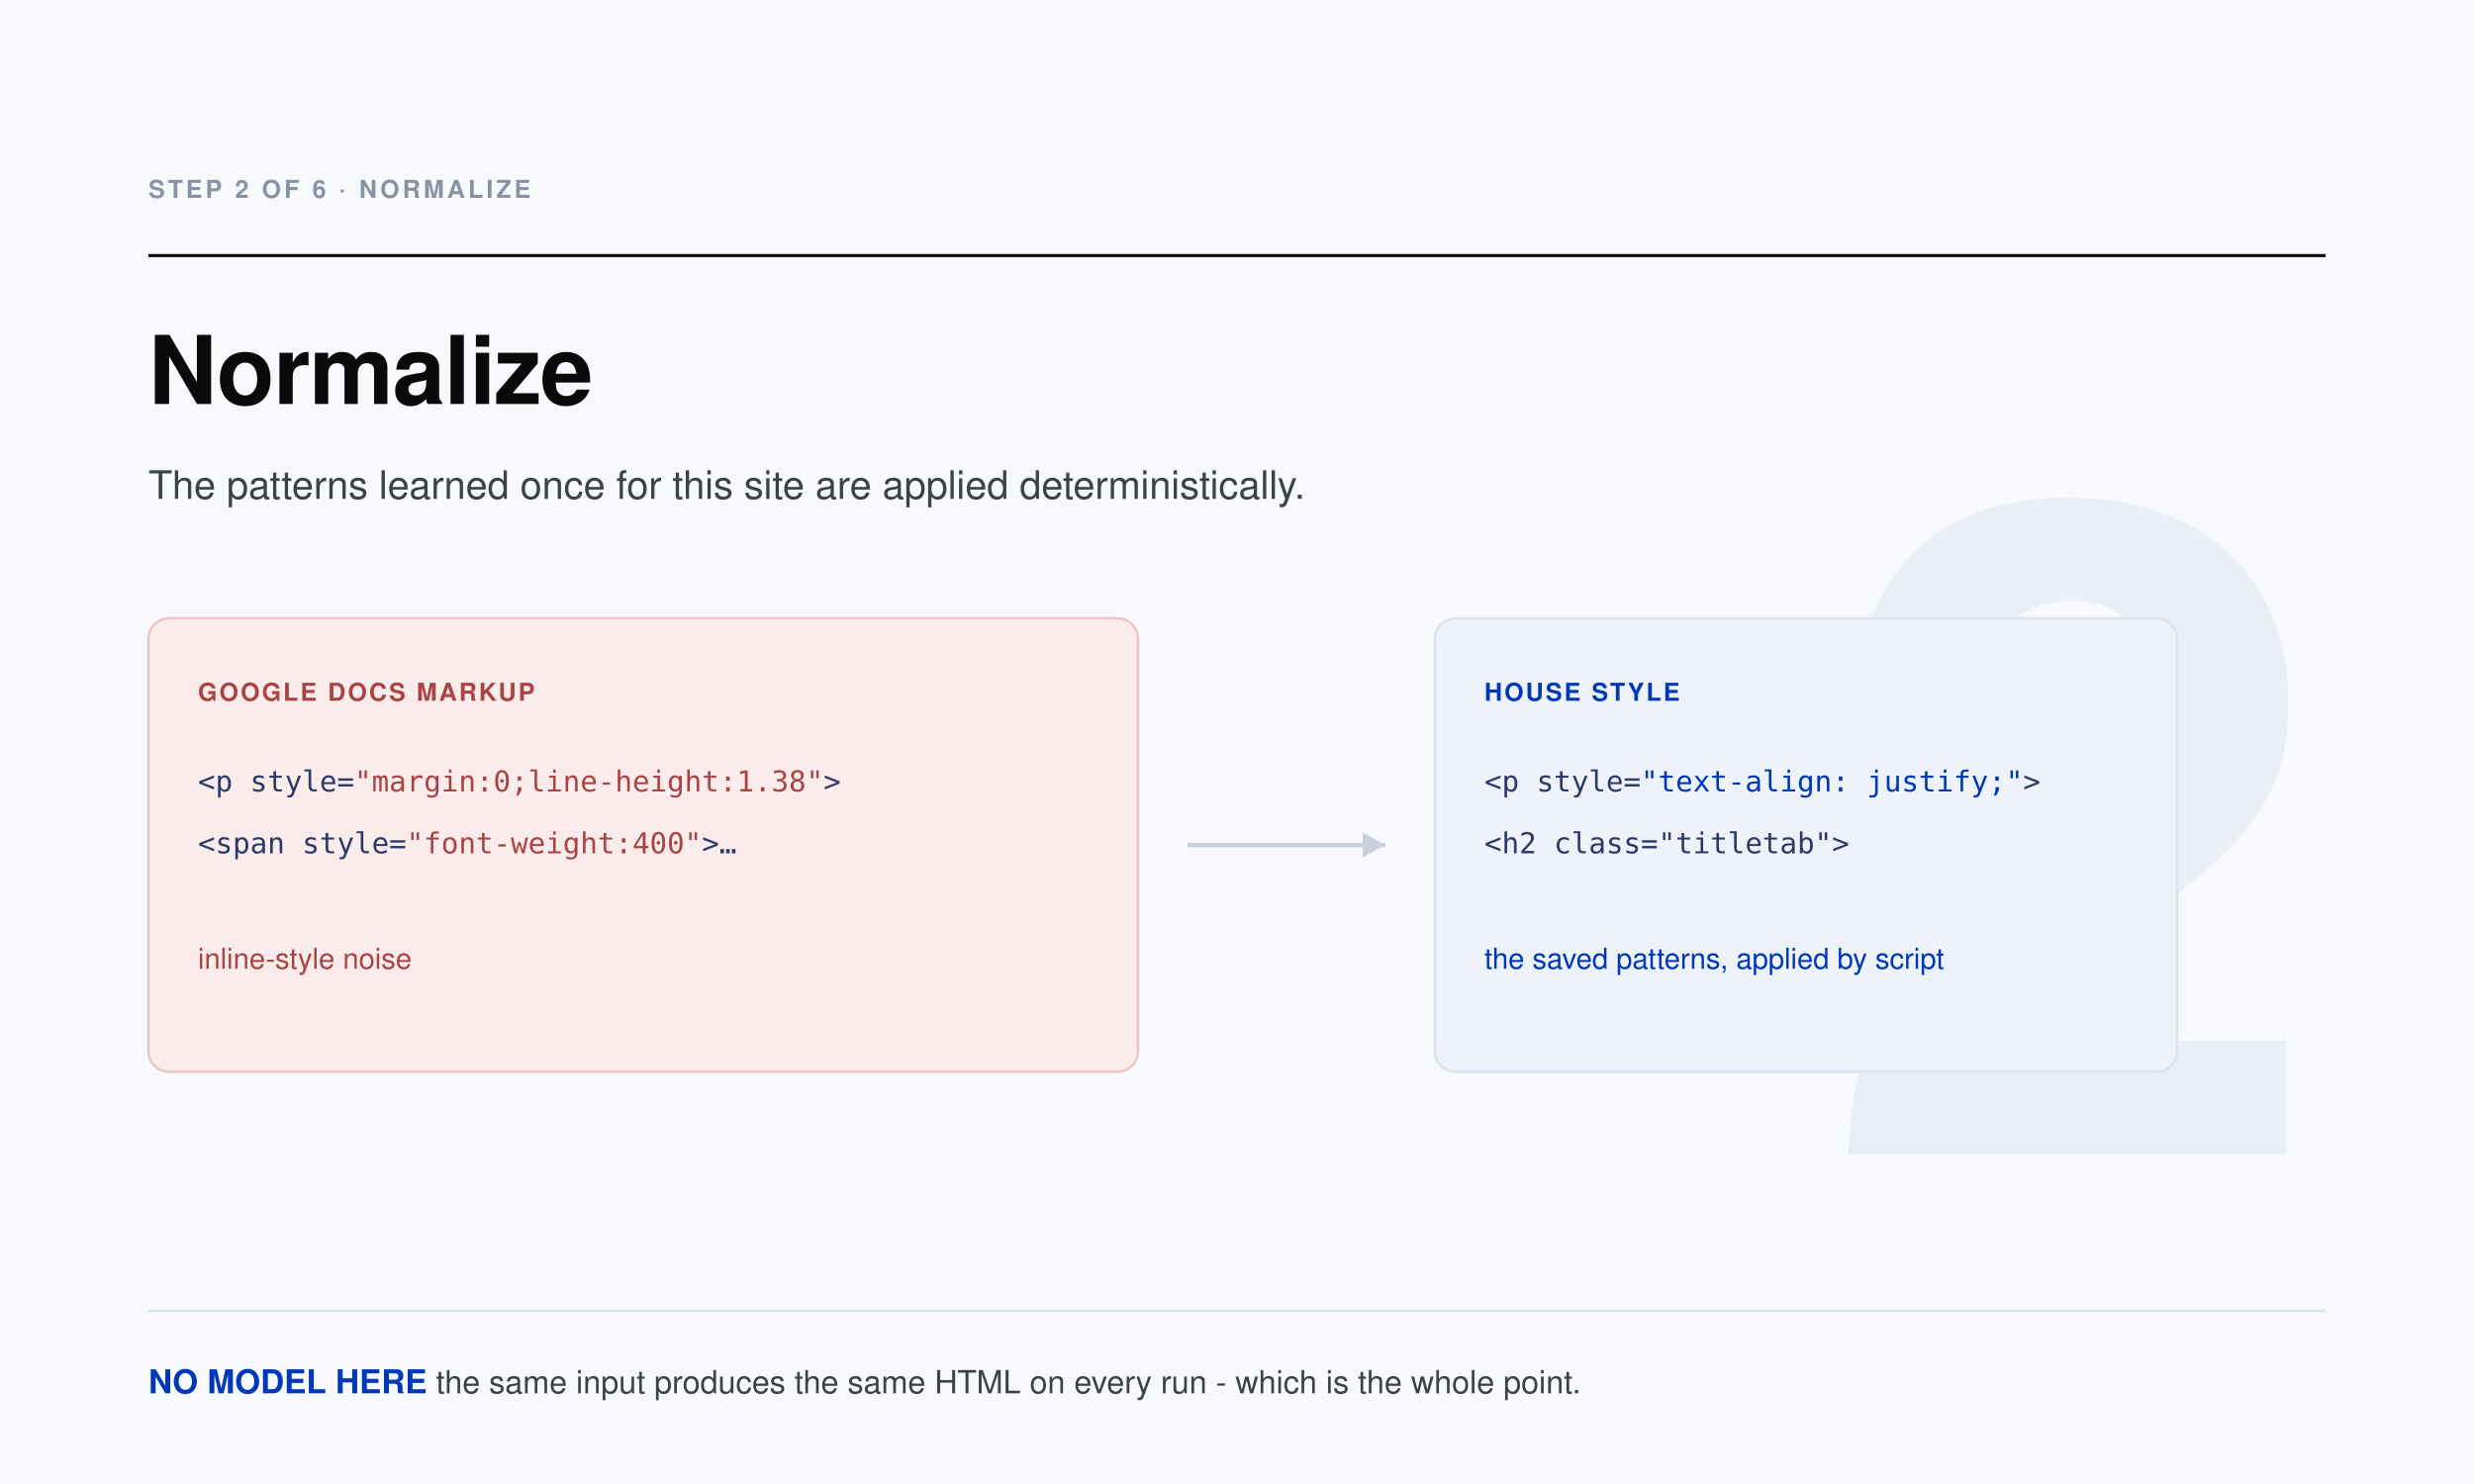
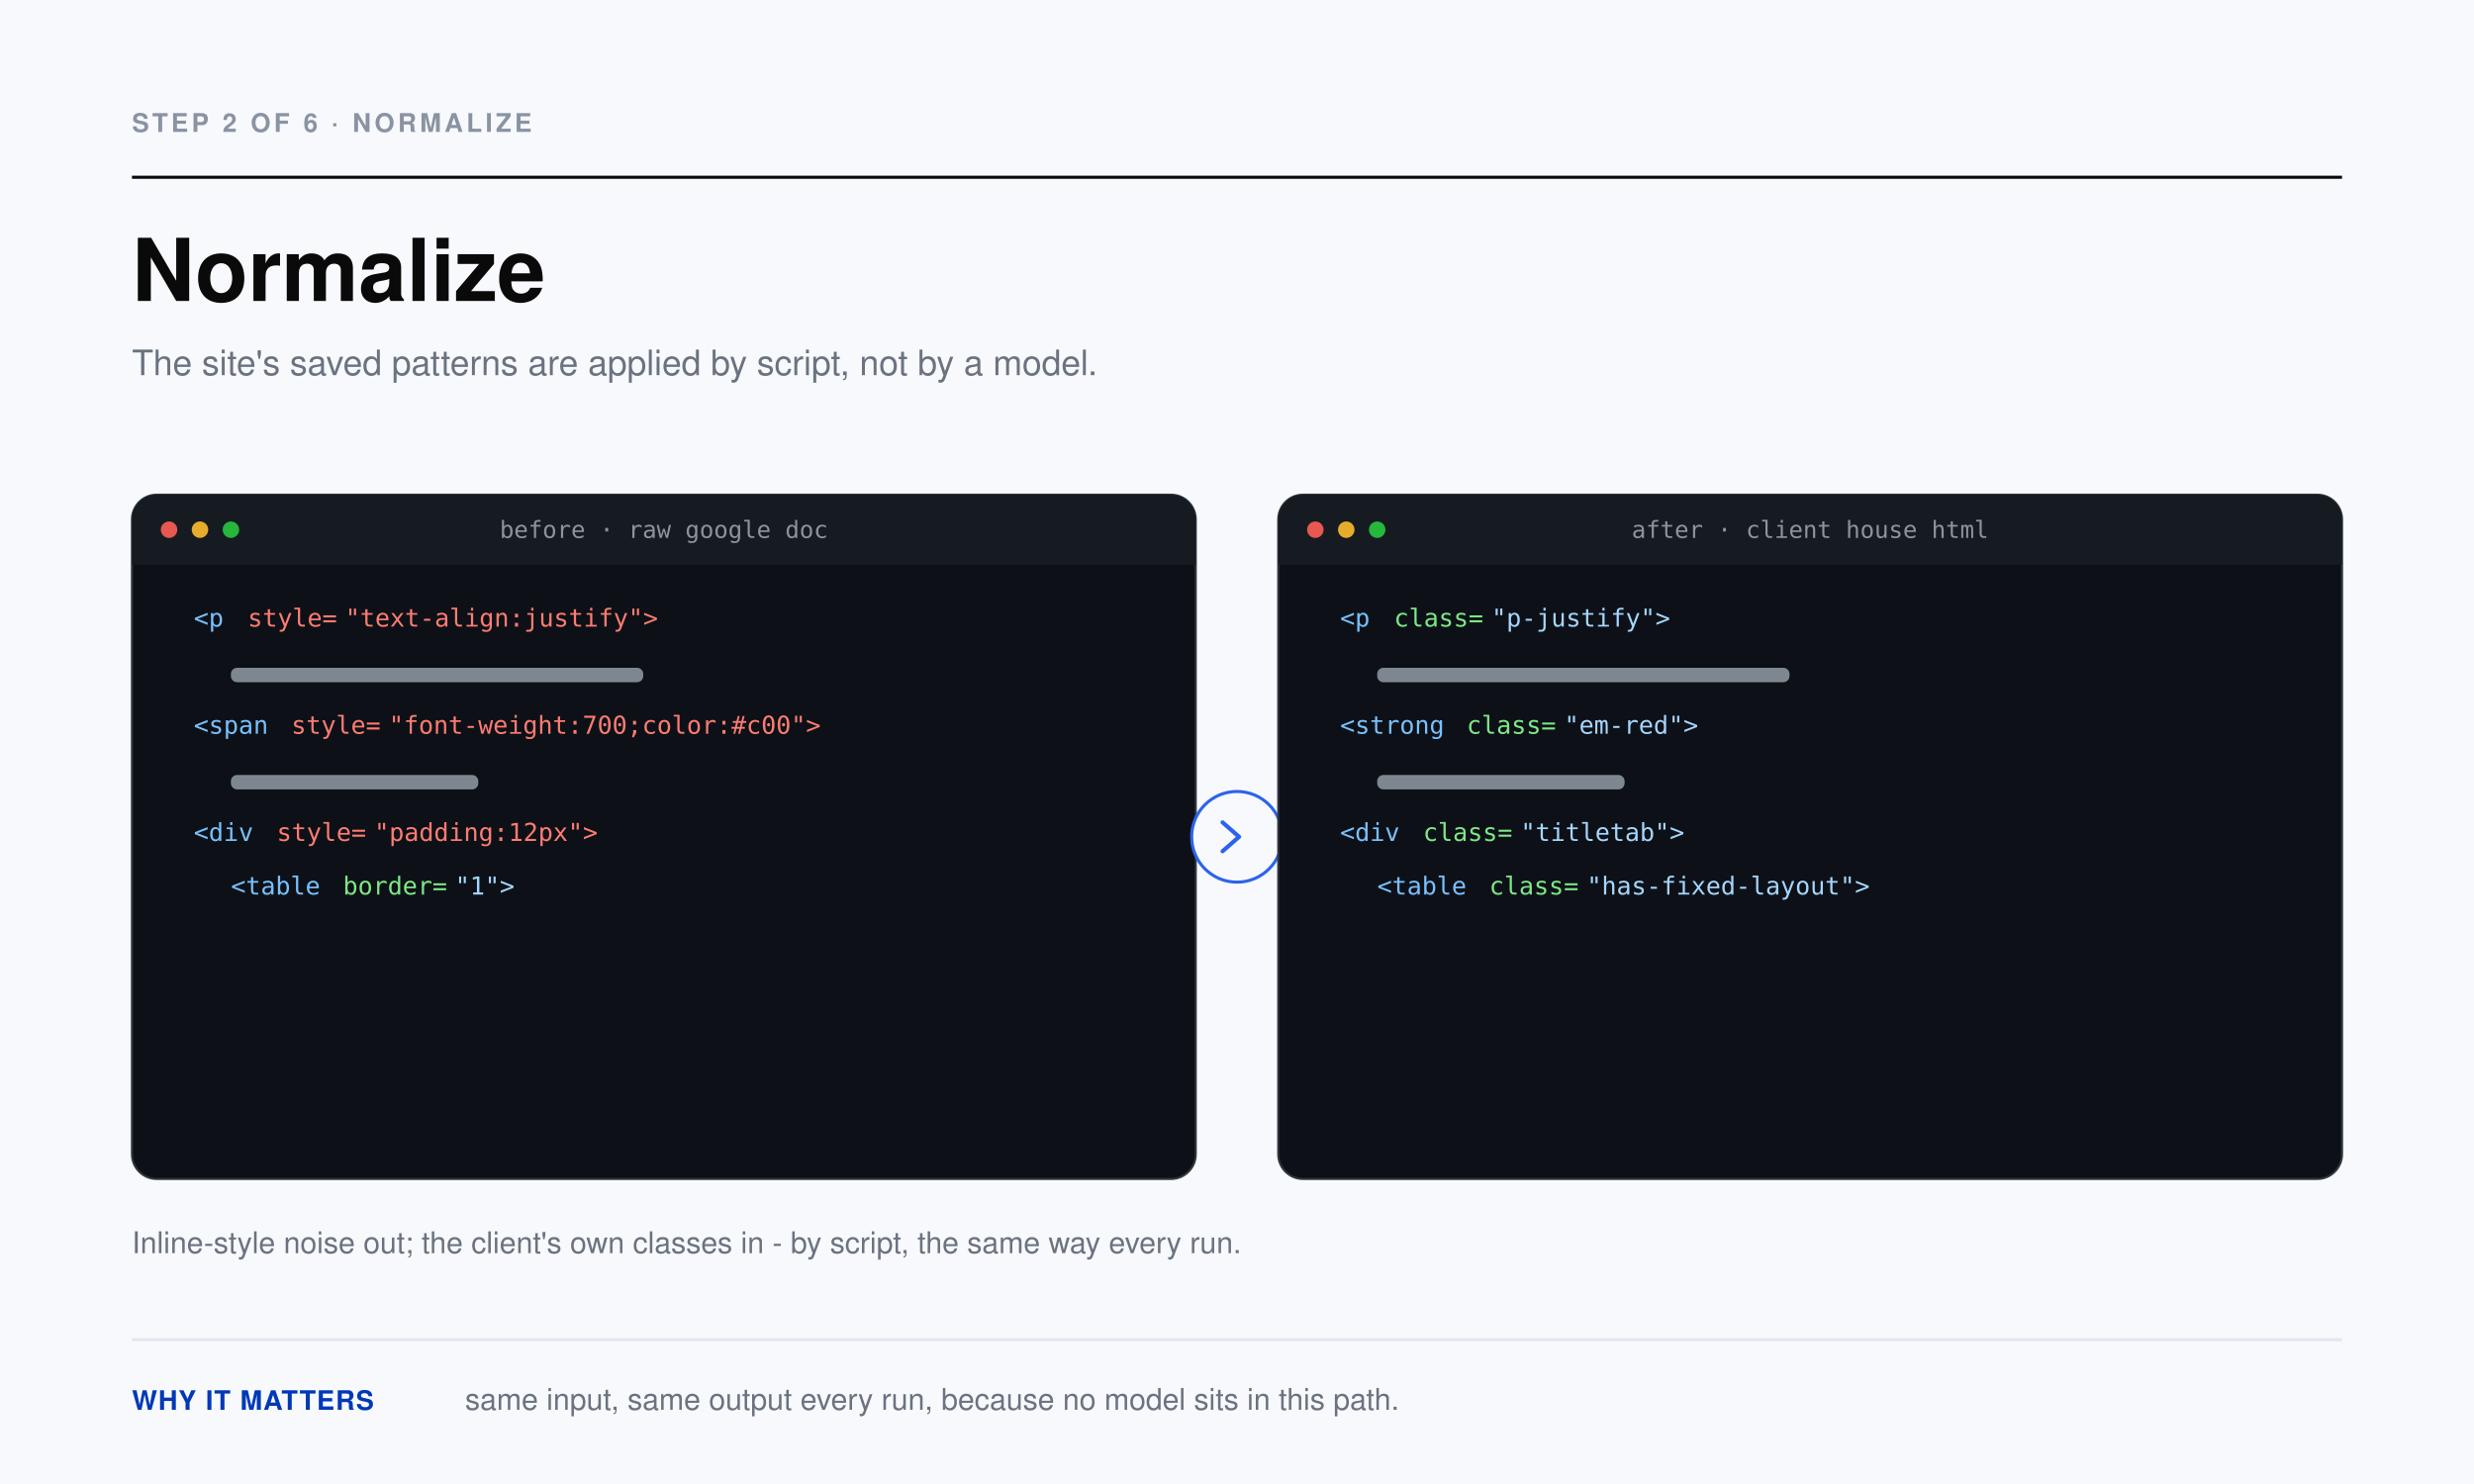
- <svg xmlns="http://www.w3.org/2000/svg" viewBox="0 0 1200 720" role="img" aria-label="Step 2 of the publishing pipeline: Normalize" font-family="Helvetica Neue, Helvetica, Arial, sans-serif">
-   <defs>
-     <style>.mono{font-family:ui-monospace,SFMono-Regular,Menlo,Consolas,monospace}</style>
-   </defs>
+ <svg xmlns="http://www.w3.org/2000/svg" viewBox="0 0 1200 720" role="img" aria-label="Normalize" font-family="Helvetica Neue, Helvetica, Arial, sans-serif">
  <rect width="1200" height="720" fill="#F7F9FC" />
-   <text x="1128" y="560" font-size="440" font-weight="800" fill="#EAEFF7" text-anchor="end" letter-spacing="-10">2</text>
-   <text x="72" y="96" font-size="12" font-weight="700" fill="#8A93A3" letter-spacing="1.5">STEP 2 OF 6 · NORMALIZE</text>
-   <line x1="72" y1="124" x2="1128" y2="124" stroke="#0A0A0A" stroke-width="1.5" />
-   <text x="72" y="196" font-size="46" font-weight="700" fill="#0A0A0A" letter-spacing="-0.5">Normalize</text>
-   <text x="72" y="242" font-size="19" fill="#3D4149">The patterns learned once for this site are applied deterministically.</text>
-   <rect x="72" y="300" width="480" height="220" rx="10" fill="#FBECEC" stroke="#EAC8C8" stroke-width="1.25" />
-   <text x="96" y="340" font-size="12" font-weight="700" fill="#A44" letter-spacing="1">GOOGLE DOCS MARKUP</text>
-   <text x="96" y="384" class="mono" font-size="14" fill="#2B3A67">&lt;p style=<tspan fill="#A44">"margin:0;line-height:1.38"</tspan>&gt;</text>
-   <text x="96" y="414" class="mono" font-size="14" fill="#2B3A67">&lt;span style=<tspan fill="#A44">"font-weight:400"</tspan>&gt;…</text>
-   <text x="96" y="470" font-size="14" font-weight="400" fill="#A44">inline-style noise</text>
-   <line x1="576" y1="410" x2="672" y2="410" stroke="#C8D0DC" stroke-width="2" />
-   <path d="M672 410 l-11 -6 v12 z" fill="#C8D0DC" />
-   <rect x="696" y="300" width="360" height="220" rx="10" fill="#EEF2FA" stroke="#DDE3EC" stroke-width="1.25" />
-   <text x="720" y="340" font-size="12" font-weight="700" fill="#0038B8" letter-spacing="1">HOUSE STYLE</text>
-   <text x="720" y="384" class="mono" font-size="14" fill="#2B3A67">&lt;p style=<tspan fill="#0038B8">"text-align: justify;"</tspan>&gt;</text>
-   <text x="720" y="414" class="mono" font-size="14" fill="#2B3A67">&lt;h2 class="titletab"&gt;</text>
-   <text x="720" y="470" font-size="14" font-weight="400" fill="#0038B8">the saved patterns, applied by script</text>
-   <line x1="72" y1="636" x2="1128" y2="636" stroke="#DDE3EC" stroke-width="1.25" />
-   <text x="72" y="676" font-size="15.5" fill="#3D4149">
-     <tspan font-size="16" font-weight="700" fill="#0038B8">NO MODEL HERE</tspan>   the same input produces the same HTML on every run - which is the whole point.</text>
+   <text x="64" y="64" font-size="12.5" font-weight="700" fill="#8A93A3" letter-spacing="1.6">STEP 2 OF 6  ·  NORMALIZE</text>
+   <line x1="64" y1="86" x2="1136" y2="86" stroke="#0A0A0A" stroke-width="1.5" />
+   <text x="64" y="146" font-size="42" font-weight="800" fill="#0A0A0A">Normalize</text>
+   <text x="64" y="182" font-size="17" font-weight="400" fill="#6B7280">The site's saved patterns are applied by script, not by a model.</text>
+   <rect x="64" y="240" width="516" height="332" rx="12" fill="#0D1117" stroke="#30363D" stroke-width="1" />
+   <path d="M64 274 v-22 a12 12 0 0 1 12 -12 h492 a12 12 0 0 1 12 12 v22 Z" fill="#161B22" />
+   <circle cx="82" cy="257" r="4" fill="#FF5F56" fill-opacity="0.9" />
+   <circle cx="97" cy="257" r="4" fill="#FEBC2E" fill-opacity="0.9" />
+   <circle cx="112" cy="257" r="4" fill="#28C840" fill-opacity="0.9" />
+   <text x="322.0" y="261" font-size="11.5" font-weight="400" fill="#8B949E" text-anchor="middle" font-family="ui-monospace, Consolas, monospace">before · raw google doc</text>
+   <text x="80" y="304" font-size="0" font-weight="400" fill="#3D4149" />
+   <text x="94" y="304" font-size="12" font-weight="400" fill="#79C0FF" font-family="ui-monospace, Consolas, monospace">&lt;p </text>
+   <text x="120.15" y="304" font-size="12" font-weight="400" fill="#FF7B72" font-family="ui-monospace, Consolas, monospace">style=</text>
+   <text x="167.45" y="304" font-size="12" font-weight="400" fill="#FF7B72" font-family="ui-monospace, Consolas, monospace">"text-align:justify"&gt;</text>
+   <text x="80" y="330" font-size="0" font-weight="400" fill="#3D4149" />
+   <rect x="112" y="324" width="200" height="7" rx="3" fill="#8B949E" fill-opacity="0.9" />
+   <text x="80" y="356" font-size="0" font-weight="400" fill="#3D4149" />
+   <text x="94" y="356" font-size="12" font-weight="400" fill="#79C0FF" font-family="ui-monospace, Consolas, monospace">&lt;span </text>
+   <text x="141.3" y="356" font-size="12" font-weight="400" fill="#FF7B72" font-family="ui-monospace, Consolas, monospace">style=</text>
+   <text x="188.6" y="356" font-size="12" font-weight="400" fill="#FF7B72" font-family="ui-monospace, Consolas, monospace">"font-weight:700;color:#c00"&gt;</text>
+   <text x="80" y="382" font-size="0" font-weight="400" fill="#3D4149" />
+   <rect x="112" y="376" width="120" height="7" rx="3" fill="#8B949E" fill-opacity="0.9" />
+   <text x="80" y="408" font-size="0" font-weight="400" fill="#3D4149" />
+   <text x="94" y="408" font-size="12" font-weight="400" fill="#79C0FF" font-family="ui-monospace, Consolas, monospace">&lt;div </text>
+   <text x="134.25" y="408" font-size="12" font-weight="400" fill="#FF7B72" font-family="ui-monospace, Consolas, monospace">style=</text>
+   <text x="181.55" y="408" font-size="12" font-weight="400" fill="#FF7B72" font-family="ui-monospace, Consolas, monospace">"padding:12px"&gt;</text>
+   <text x="80" y="434" font-size="0" font-weight="400" fill="#3D4149" />
+   <text x="112" y="434" font-size="12" font-weight="400" fill="#79C0FF" font-family="ui-monospace, Consolas, monospace">&lt;table </text>
+   <text x="166.35" y="434" font-size="12" font-weight="400" fill="#7EE787" font-family="ui-monospace, Consolas, monospace">border=</text>
+   <text x="220.7" y="434" font-size="12" font-weight="400" fill="#A5D6FF" font-family="ui-monospace, Consolas, monospace">"1"&gt;</text>
+   <circle cx="600" cy="406" r="22" fill="#F7F9FC" stroke="#2C63EC" stroke-width="1.5" />
+   <path d="M593 399 l8 7 l-8 7" fill="none" stroke="#2C63EC" stroke-width="2" stroke-linecap="round" stroke-linejoin="round" />
+   <rect x="620" y="240" width="516" height="332" rx="12" fill="#0D1117" stroke="#30363D" stroke-width="1" />
+   <path d="M620 274 v-22 a12 12 0 0 1 12 -12 h492 a12 12 0 0 1 12 12 v22 Z" fill="#161B22" />
+   <circle cx="638" cy="257" r="4" fill="#FF5F56" fill-opacity="0.9" />
+   <circle cx="653" cy="257" r="4" fill="#FEBC2E" fill-opacity="0.9" />
+   <circle cx="668" cy="257" r="4" fill="#28C840" fill-opacity="0.9" />
+   <text x="878.0" y="261" font-size="11.5" font-weight="400" fill="#8B949E" text-anchor="middle" font-family="ui-monospace, Consolas, monospace">after · client house html</text>
+   <text x="636" y="304" font-size="0" font-weight="400" fill="#3D4149" />
+   <text x="650" y="304" font-size="12" font-weight="400" fill="#79C0FF" font-family="ui-monospace, Consolas, monospace">&lt;p </text>
+   <text x="676.15" y="304" font-size="12" font-weight="400" fill="#7EE787" font-family="ui-monospace, Consolas, monospace">class=</text>
+   <text x="723.45" y="304" font-size="12" font-weight="400" fill="#A5D6FF" font-family="ui-monospace, Consolas, monospace">"p-justify"&gt;</text>
+   <text x="636" y="330" font-size="0" font-weight="400" fill="#3D4149" />
+   <rect x="668" y="324" width="200" height="7" rx="3" fill="#8B949E" fill-opacity="0.9" />
+   <text x="636" y="356" font-size="0" font-weight="400" fill="#3D4149" />
+   <text x="650" y="356" font-size="12" font-weight="400" fill="#79C0FF" font-family="ui-monospace, Consolas, monospace">&lt;strong </text>
+   <text x="711.4" y="356" font-size="12" font-weight="400" fill="#7EE787" font-family="ui-monospace, Consolas, monospace">class=</text>
+   <text x="758.7" y="356" font-size="12" font-weight="400" fill="#A5D6FF" font-family="ui-monospace, Consolas, monospace">"em-red"&gt;</text>
+   <text x="636" y="382" font-size="0" font-weight="400" fill="#3D4149" />
+   <rect x="668" y="376" width="120" height="7" rx="3" fill="#8B949E" fill-opacity="0.9" />
+   <text x="636" y="408" font-size="0" font-weight="400" fill="#3D4149" />
+   <text x="650" y="408" font-size="12" font-weight="400" fill="#79C0FF" font-family="ui-monospace, Consolas, monospace">&lt;div </text>
+   <text x="690.25" y="408" font-size="12" font-weight="400" fill="#7EE787" font-family="ui-monospace, Consolas, monospace">class=</text>
+   <text x="737.55" y="408" font-size="12" font-weight="400" fill="#A5D6FF" font-family="ui-monospace, Consolas, monospace">"titletab"&gt;</text>
+   <text x="636" y="434" font-size="0" font-weight="400" fill="#3D4149" />
+   <text x="668" y="434" font-size="12" font-weight="400" fill="#79C0FF" font-family="ui-monospace, Consolas, monospace">&lt;table </text>
+   <text x="722.35" y="434" font-size="12" font-weight="400" fill="#7EE787" font-family="ui-monospace, Consolas, monospace">class=</text>
+   <text x="769.65" y="434" font-size="12" font-weight="400" fill="#A5D6FF" font-family="ui-monospace, Consolas, monospace">"has-fixed-layout"&gt;</text>
+   <text x="64" y="608" font-size="14.5" font-weight="400" fill="#6B7280">Inline-style noise out; the client's own classes in - by script, the same way every run.</text>
+   <line x1="64" y1="650" x2="1136" y2="650" stroke="#E1E7F0" stroke-width="1.5" />
+   <text x="64" y="684" font-size="13" font-weight="800" fill="#0038B8" letter-spacing="0.5">WHY IT MATTERS</text>
+   <text x="225.6" y="684" font-size="14.5" font-weight="400" fill="#6B7280">same input, same output every run, because no model sits in this path.</text>
</svg>
